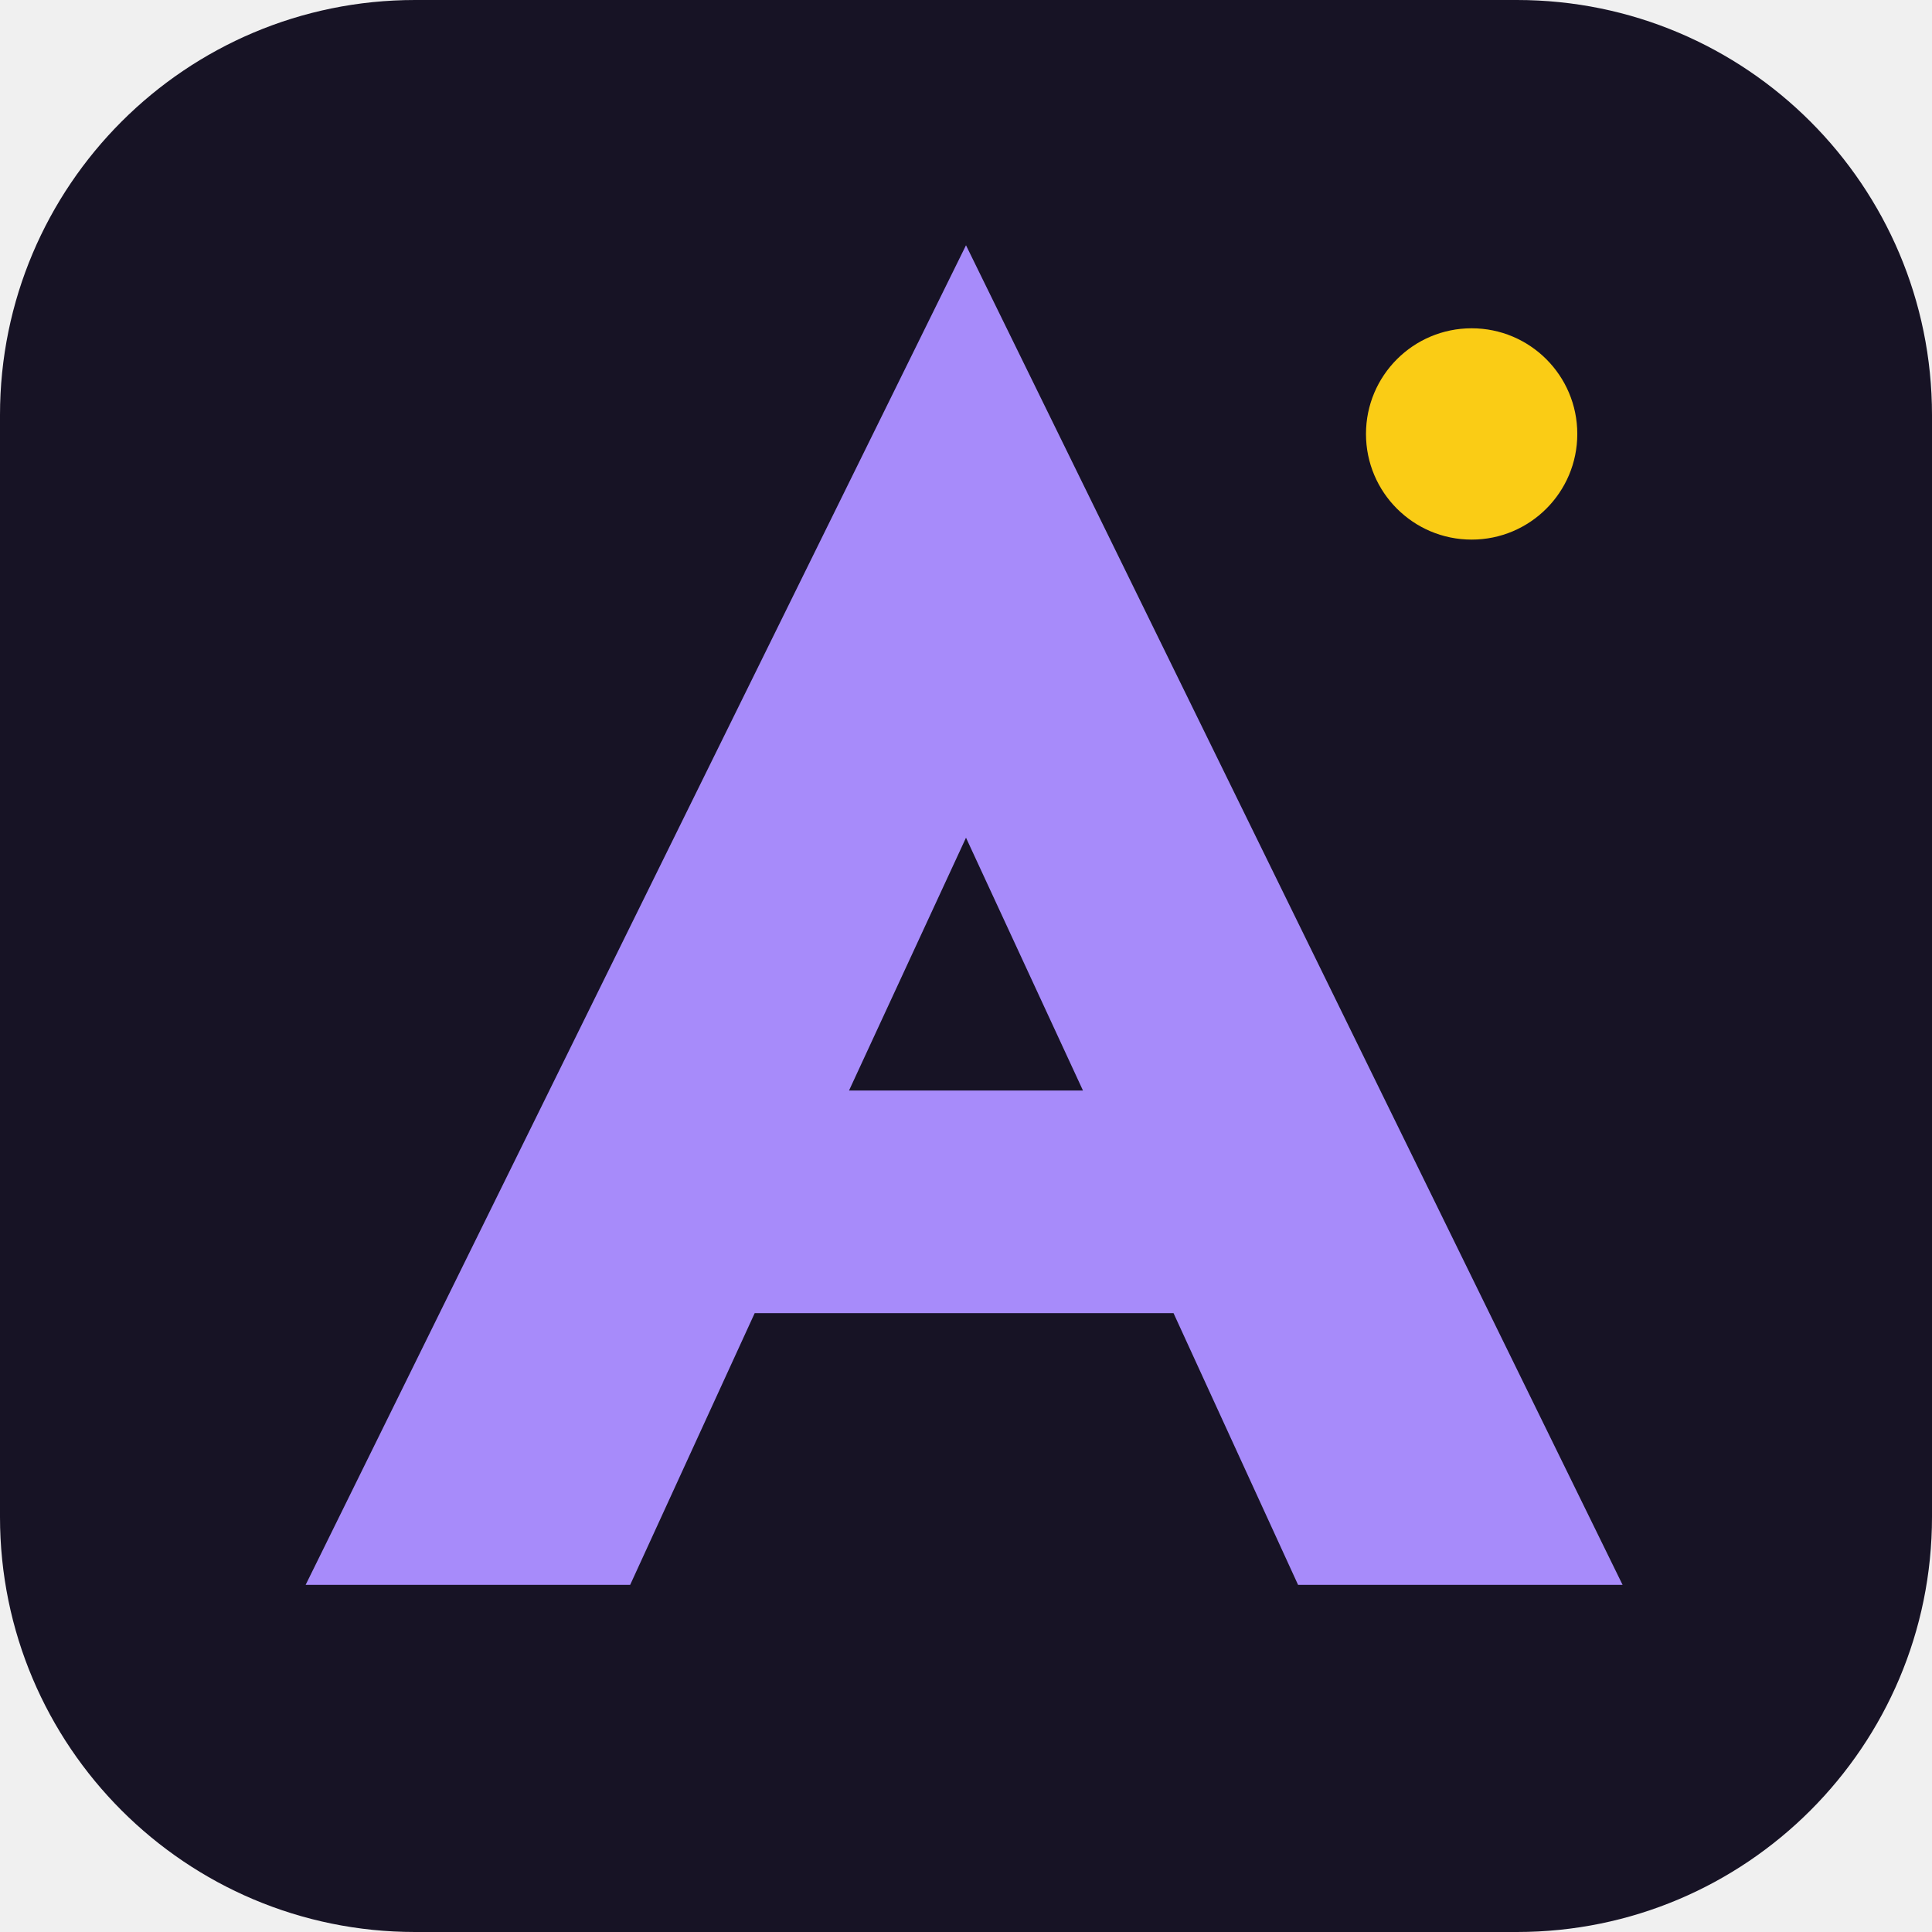
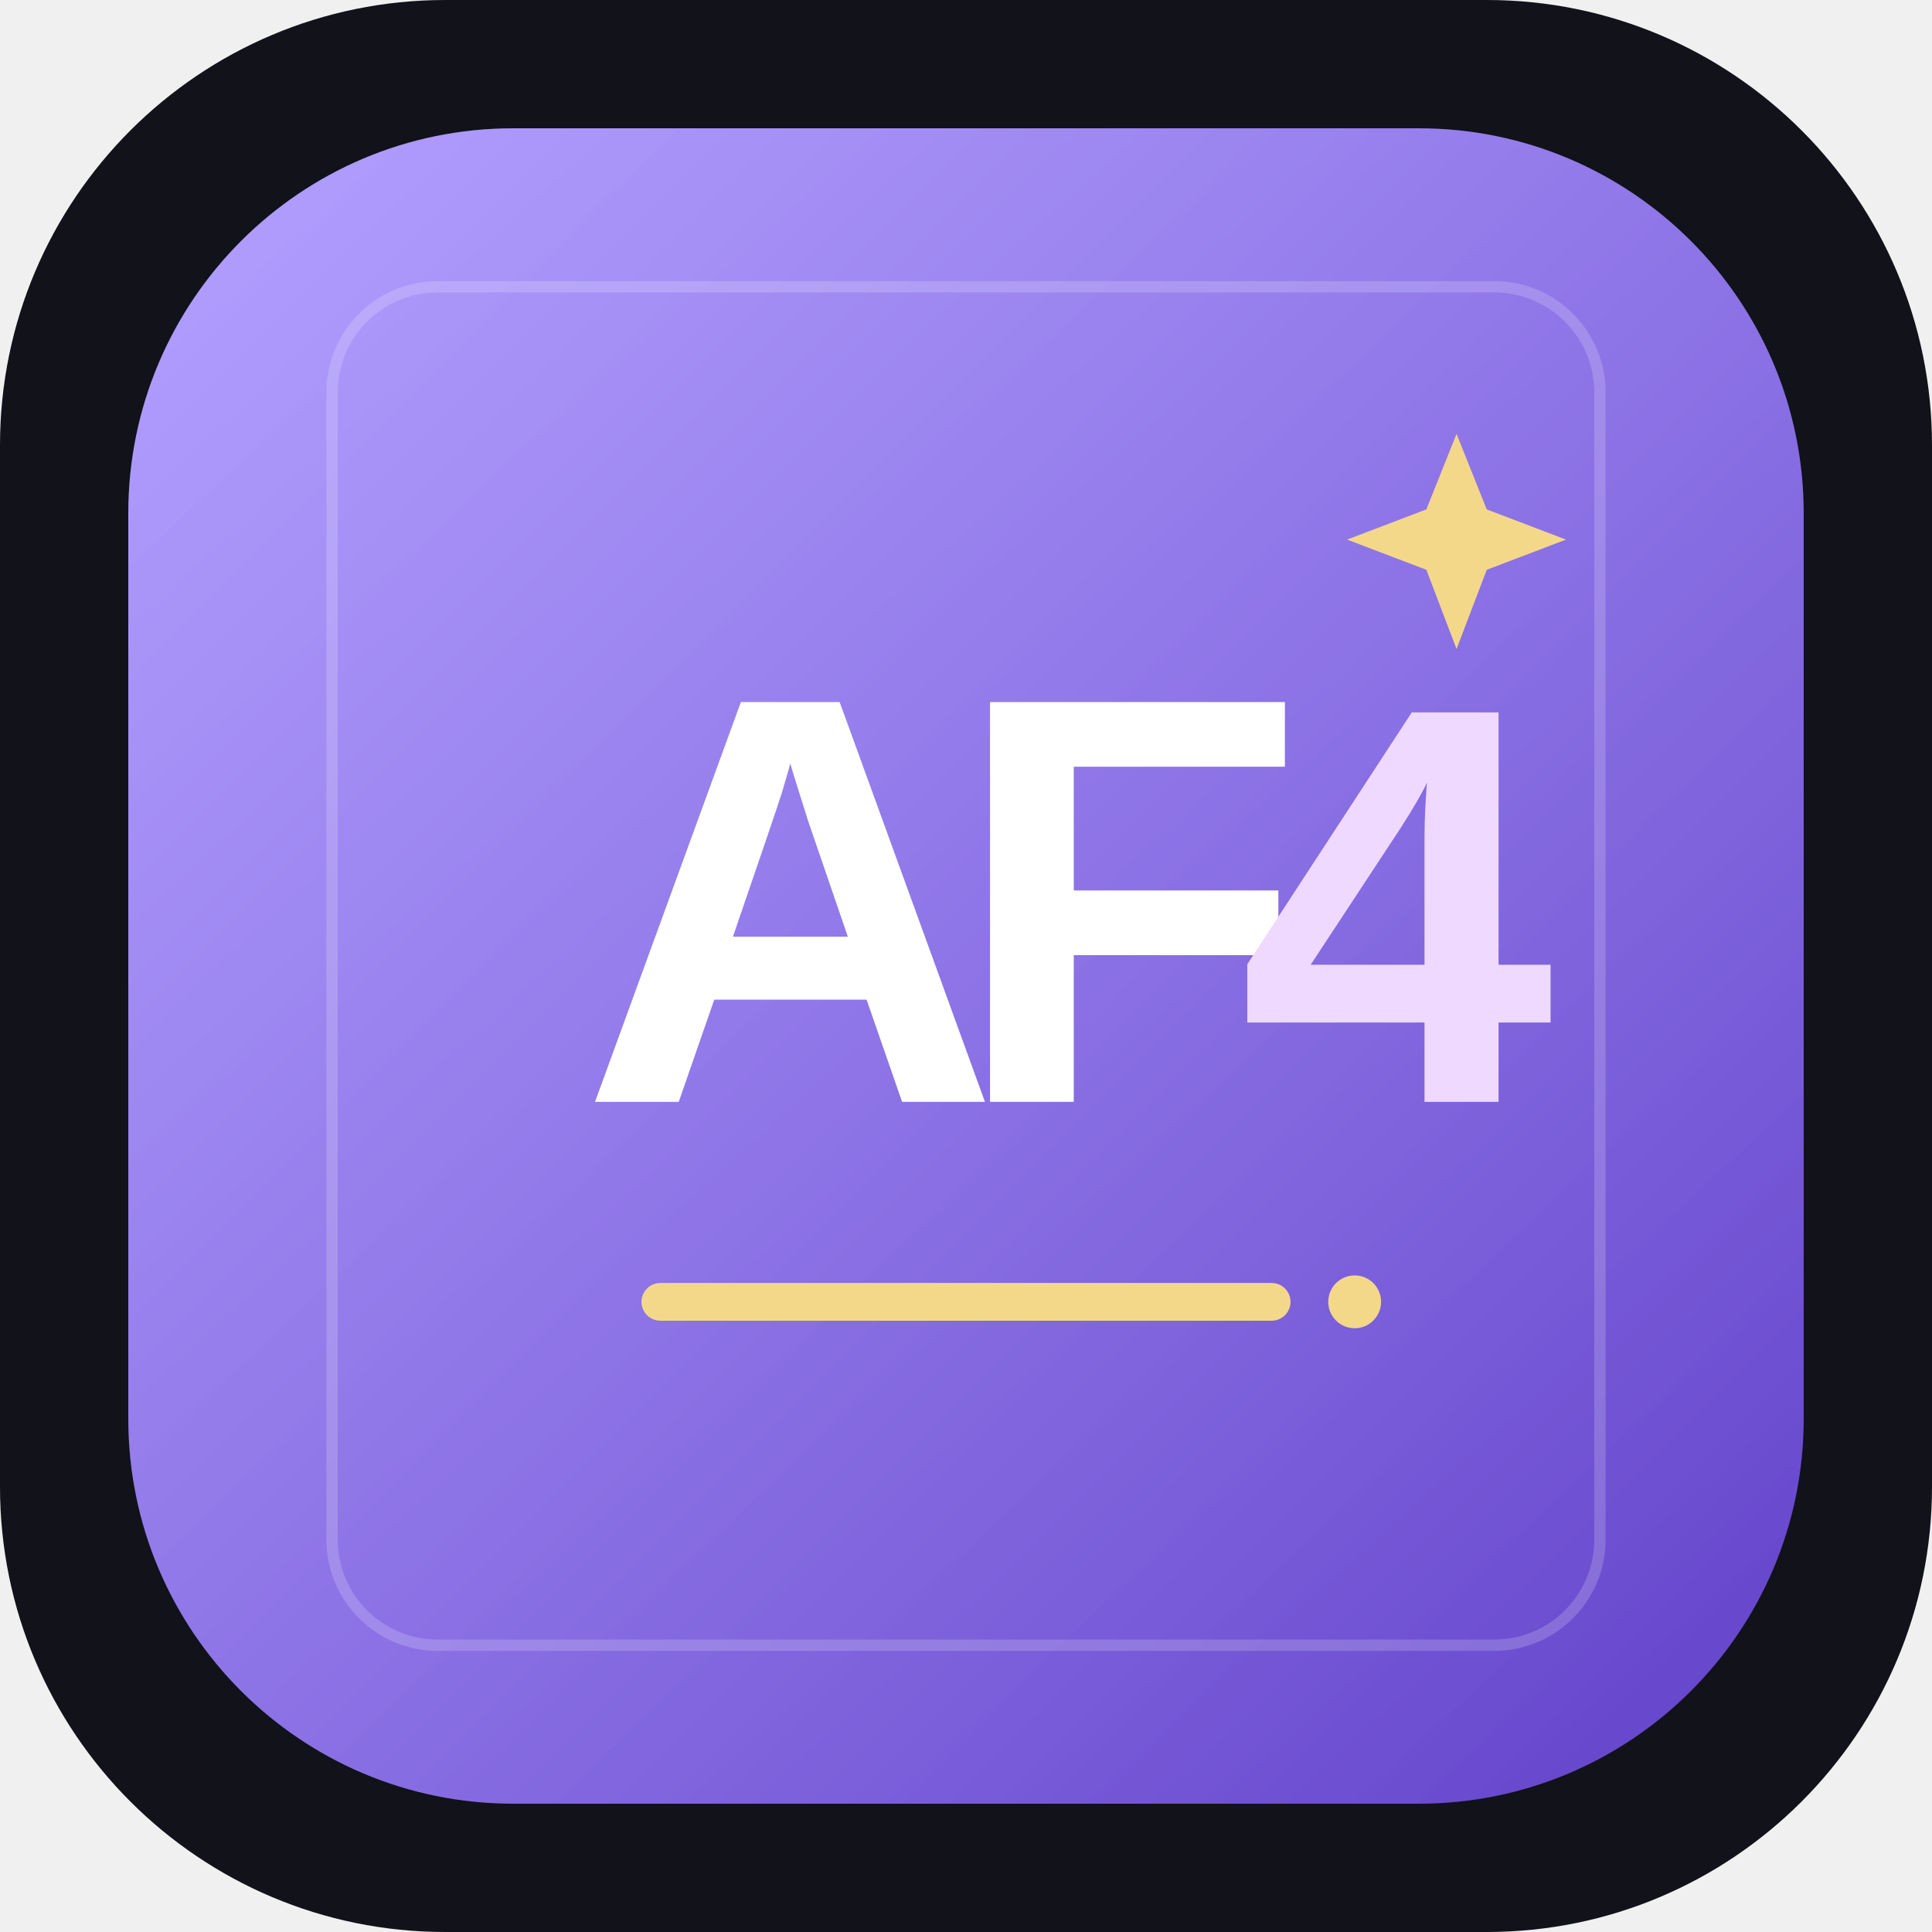
<svg xmlns="http://www.w3.org/2000/svg" viewBox="0 0 512 512">
-   <rect width="512" height="512" rx="110" fill="#171325" />
-   <path d="M256 65 430 420h-86l-33-72H200l-33 72H81L256 65Zm0 157-31 67h62l-31-67Z" fill="#a78bfa" />
-   <circle cx="390" cy="115" r="28" fill="#facc15" />
+   <defs>
+     <linearGradient id="bg" x1="0" y1="0" x2="1" y2="1">
+       <stop stop-color="#a18aff" />
+       <stop offset="1" stop-color="#6242c9" />
+     </linearGradient>
+     <linearGradient id="shine" x1="0" y1="0" x2="0.9" y2="1">
+       <stop stop-color="#fff" stop-opacity=".2" />
+       <stop offset="1" stop-color="#fff" stop-opacity="0" />
+     </linearGradient>
+   </defs>
+   <rect width="512" height="512" rx="118" fill="#11121a" />
+   <rect x="34" y="34" width="444" height="444" rx="102" fill="url(#bg)" />
+   <rect x="34" y="34" width="444" height="444" rx="102" fill="url(#shine)" />
+   <rect x="88" y="76" width="336" height="360" rx="28" fill="none" stroke="#fff" stroke-opacity=".18" stroke-width="3" />
+   <text x="250" y="292" text-anchor="middle" font-family="Arial,sans-serif" font-size="154" font-weight="800" letter-spacing="-13" fill="#fff">AF</text>
+   <text x="370" y="292" text-anchor="middle" font-family="Arial,sans-serif" font-size="150" font-weight="800" fill="#f0d9ff">4</text>
+   <path d="M175 345H337" stroke="#f4d889" stroke-width="10" stroke-linecap="round" />
+   <circle cx="359" cy="345" r="7" fill="#f4d889" />
+   <path d="M386 115l8 20 21 8-21 8-8 21-8-21-21-8 21-8z" fill="#f4d889" />
</svg>
